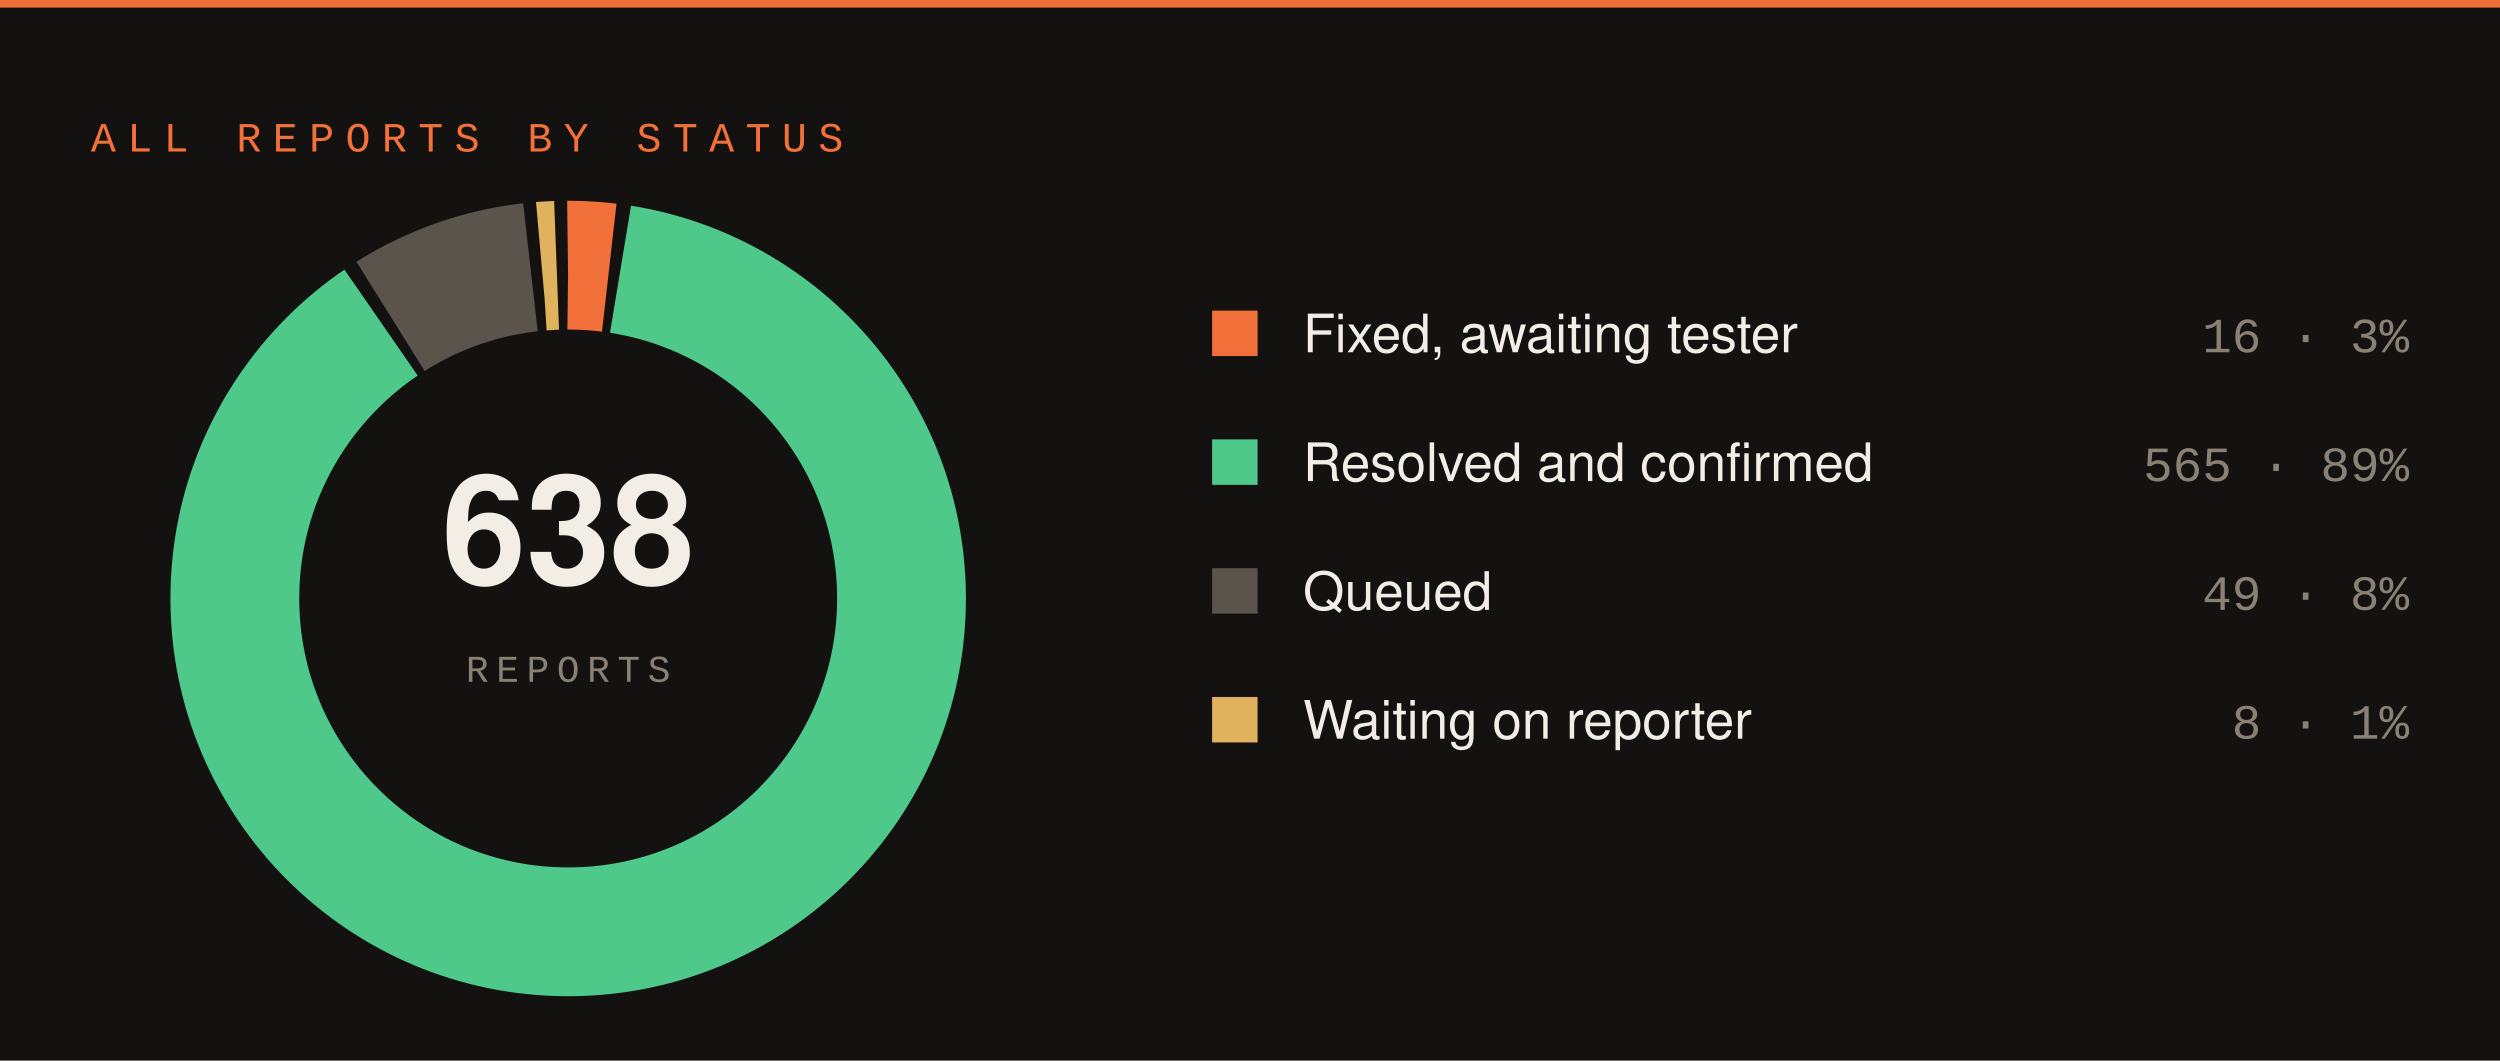
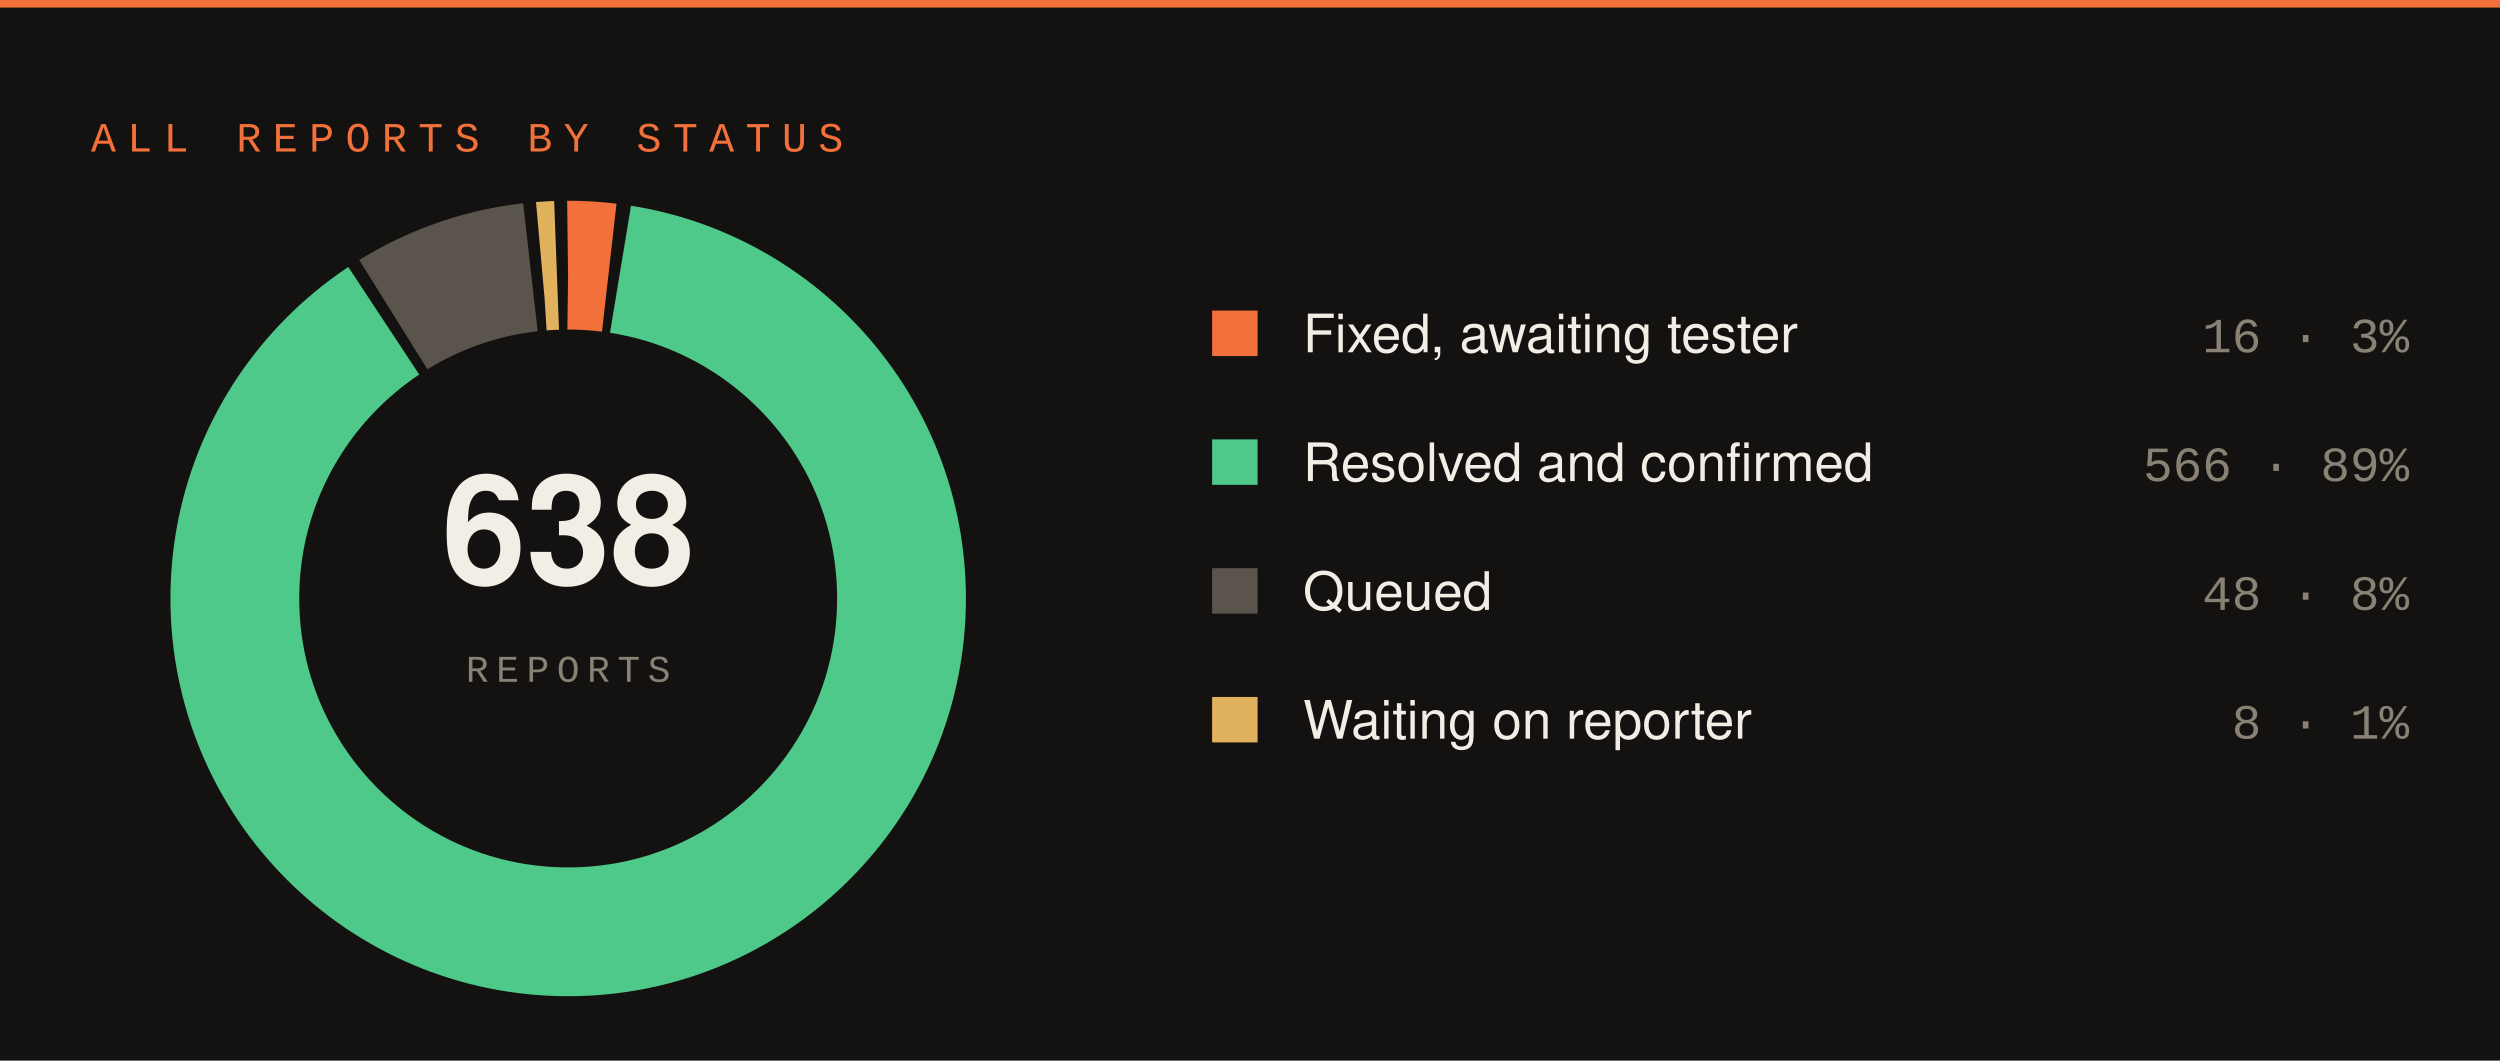
<svg xmlns="http://www.w3.org/2000/svg" width="660" height="280" viewBox="0 0 660 280">
  <rect width="660" height="280" fill="#141210" />
  <rect x="0" y="0" width="660" height="2" fill="#f2703a" />
  <text x="24" y="40" font-family="SFMono-Regular,Consolas,Liberation Mono,monospace" font-size="11" letter-spacing="3" fill="#f2703a">ALL REPORTS BY STATUS</text>
  <circle cx="150" cy="158" r="88" fill="none" stroke="#f2703a" stroke-width="34" stroke-dasharray="10.87 542.05" stroke-dashoffset="-0.00" transform="rotate(-90 150 158)" />
-   <circle cx="150" cy="158" r="88" fill="none" stroke="#4ec98a" stroke-width="34" stroke-dasharray="486.66 66.27" stroke-dashoffset="-13.87" transform="rotate(-90 150 158)" />
-   <circle cx="150" cy="158" r="88" fill="none" stroke="#5a544c" stroke-width="34" stroke-dasharray="39.47 513.45" stroke-dashoffset="-503.52" transform="rotate(-90 150 158)" />
+   <circle cx="150" cy="158" r="88" fill="none" stroke="#4ec98a" stroke-width="34" stroke-dasharray="487.52 65.40" stroke-dashoffset="-13.87" transform="rotate(-90 150 158)" />
+   <circle cx="150" cy="158" r="88" fill="none" stroke="#5a544c" stroke-width="34" stroke-dasharray="38.60 514.32" stroke-dashoffset="-504.39" transform="rotate(-90 150 158)" />
  <circle cx="150" cy="158" r="88" fill="none" stroke="#e0b25e" stroke-width="34" stroke-dasharray="3.93 548.99" stroke-dashoffset="-545.99" transform="rotate(-90 150 158)" />
  <text x="150" y="154" font-family="-apple-system,Segoe UI,Helvetica,Arial,sans-serif" font-size="40" font-weight="700" fill="#f2ede5" text-anchor="middle">638</text>
  <text x="150" y="180" font-family="SFMono-Regular,Consolas,Liberation Mono,monospace" font-size="10" letter-spacing="2" fill="#8a8175" text-anchor="middle">REPORTS</text>
  <rect x="320" y="82" width="12" height="12" fill="#f2703a" />
  <text x="344" y="93" font-family="-apple-system,Segoe UI,Helvetica,Arial,sans-serif" font-size="14" fill="#f2ede5">Fixed, awaiting tester</text>
  <text x="636" y="93" font-family="SFMono-Regular,Consolas,Liberation Mono,monospace" font-size="13" fill="#8a8175" text-anchor="end">16 · 3%</text>
  <rect x="320" y="116" width="12" height="12" fill="#4ec98a" />
  <text x="344" y="127" font-family="-apple-system,Segoe UI,Helvetica,Arial,sans-serif" font-size="14" fill="#f2ede5">Resolved and confirmed</text>
-   <text x="636" y="127" font-family="SFMono-Regular,Consolas,Liberation Mono,monospace" font-size="13" fill="#8a8175" text-anchor="end">565 · 89%</text>
+   <text x="636" y="127" font-family="SFMono-Regular,Consolas,Liberation Mono,monospace" font-size="13" fill="#8a8175" text-anchor="end">566 · 89%</text>
  <rect x="320" y="150" width="12" height="12" fill="#5a544c" />
  <text x="344" y="161" font-family="-apple-system,Segoe UI,Helvetica,Arial,sans-serif" font-size="14" fill="#f2ede5">Queued</text>
-   <text x="636" y="161" font-family="SFMono-Regular,Consolas,Liberation Mono,monospace" font-size="13" fill="#8a8175" text-anchor="end">49 · 8%</text>
+   <text x="636" y="161" font-family="SFMono-Regular,Consolas,Liberation Mono,monospace" font-size="13" fill="#8a8175" text-anchor="end">48 · 8%</text>
  <rect x="320" y="184" width="12" height="12" fill="#e0b25e" />
  <text x="344" y="195" font-family="-apple-system,Segoe UI,Helvetica,Arial,sans-serif" font-size="14" fill="#f2ede5">Waiting on reporter</text>
  <text x="636" y="195" font-family="SFMono-Regular,Consolas,Liberation Mono,monospace" font-size="13" fill="#8a8175" text-anchor="end">8 · 1%</text>
</svg>
